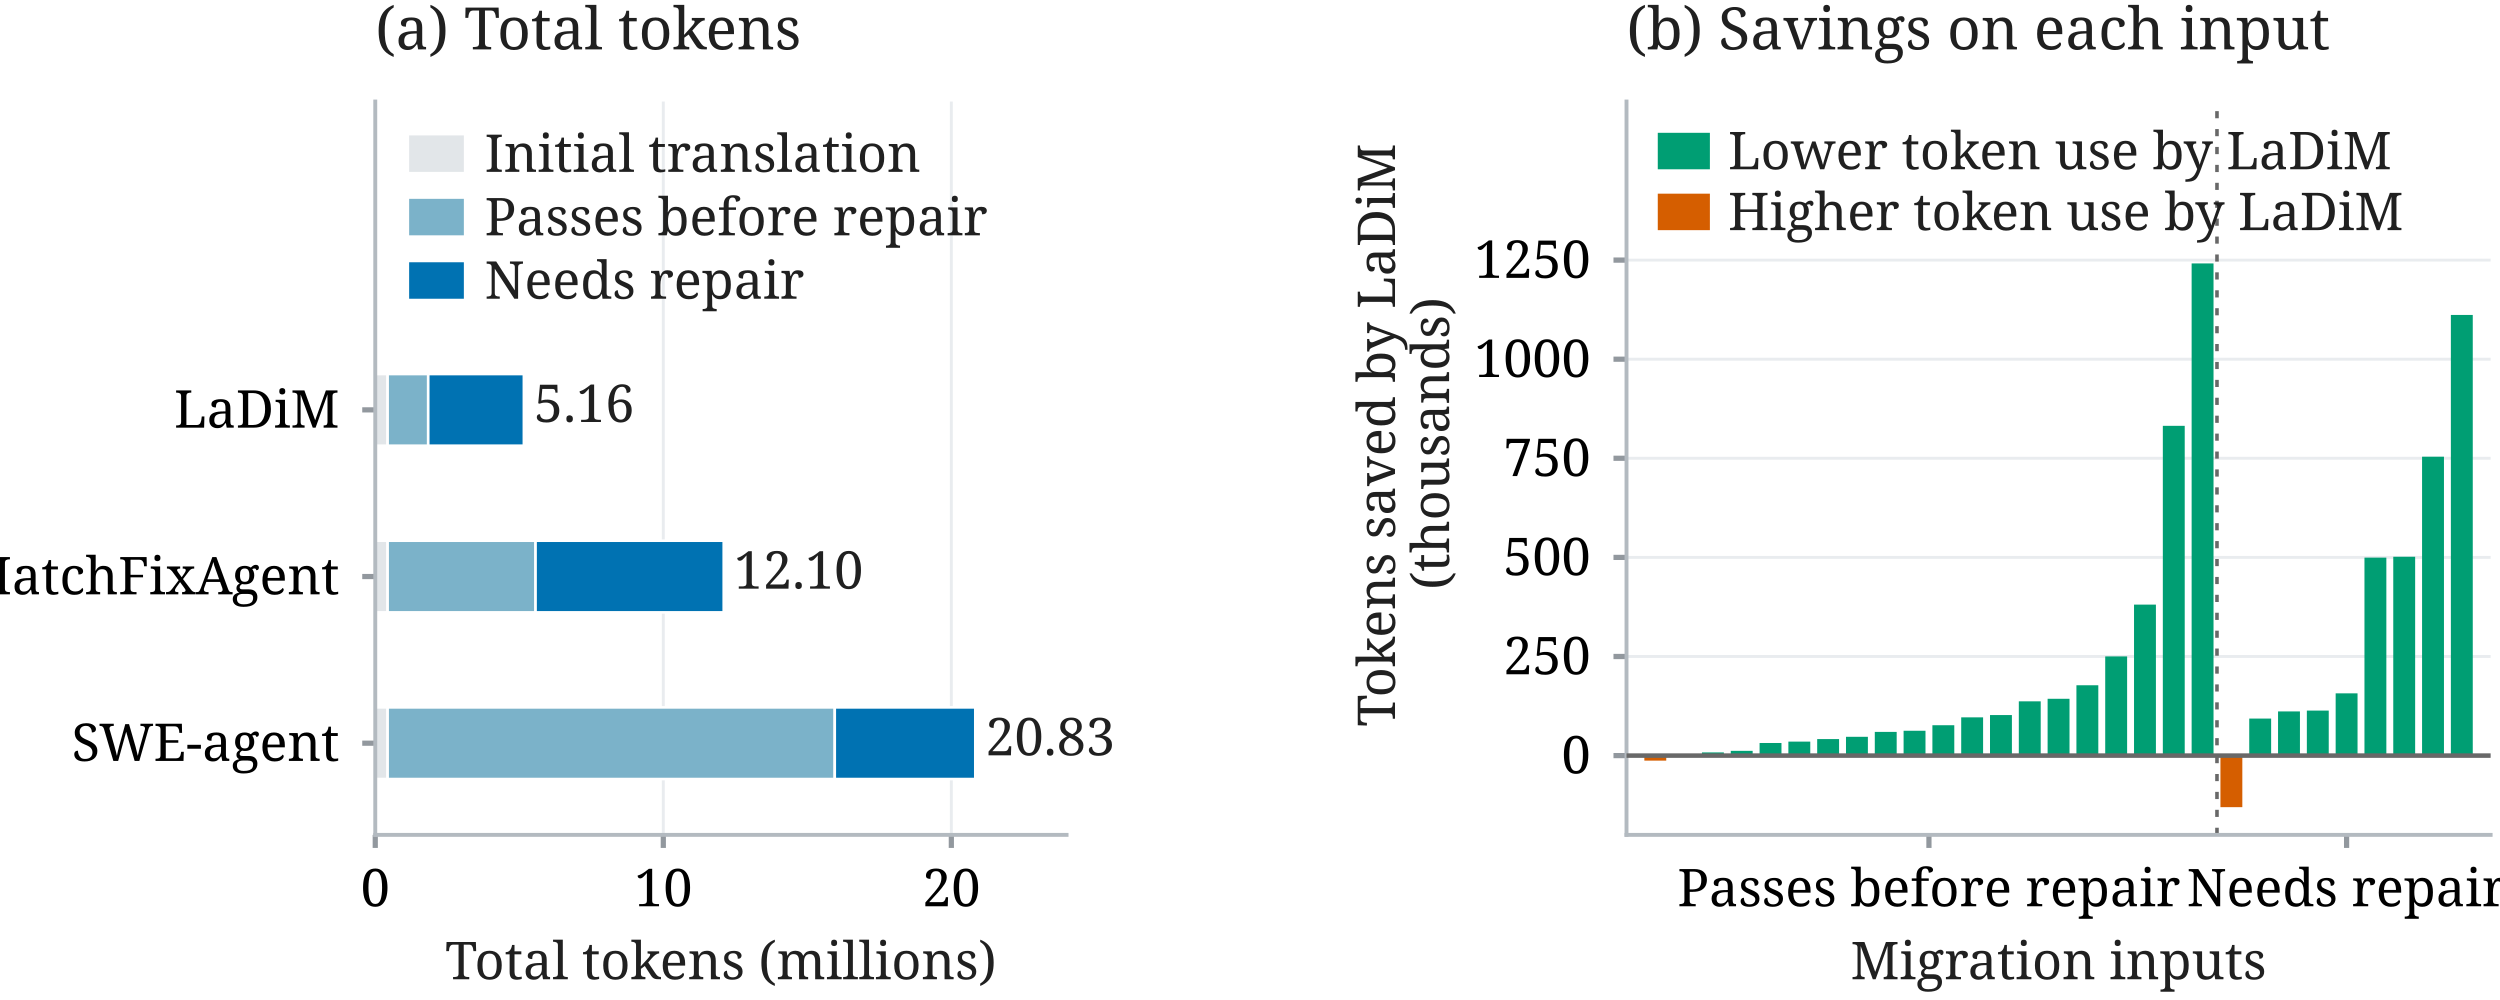
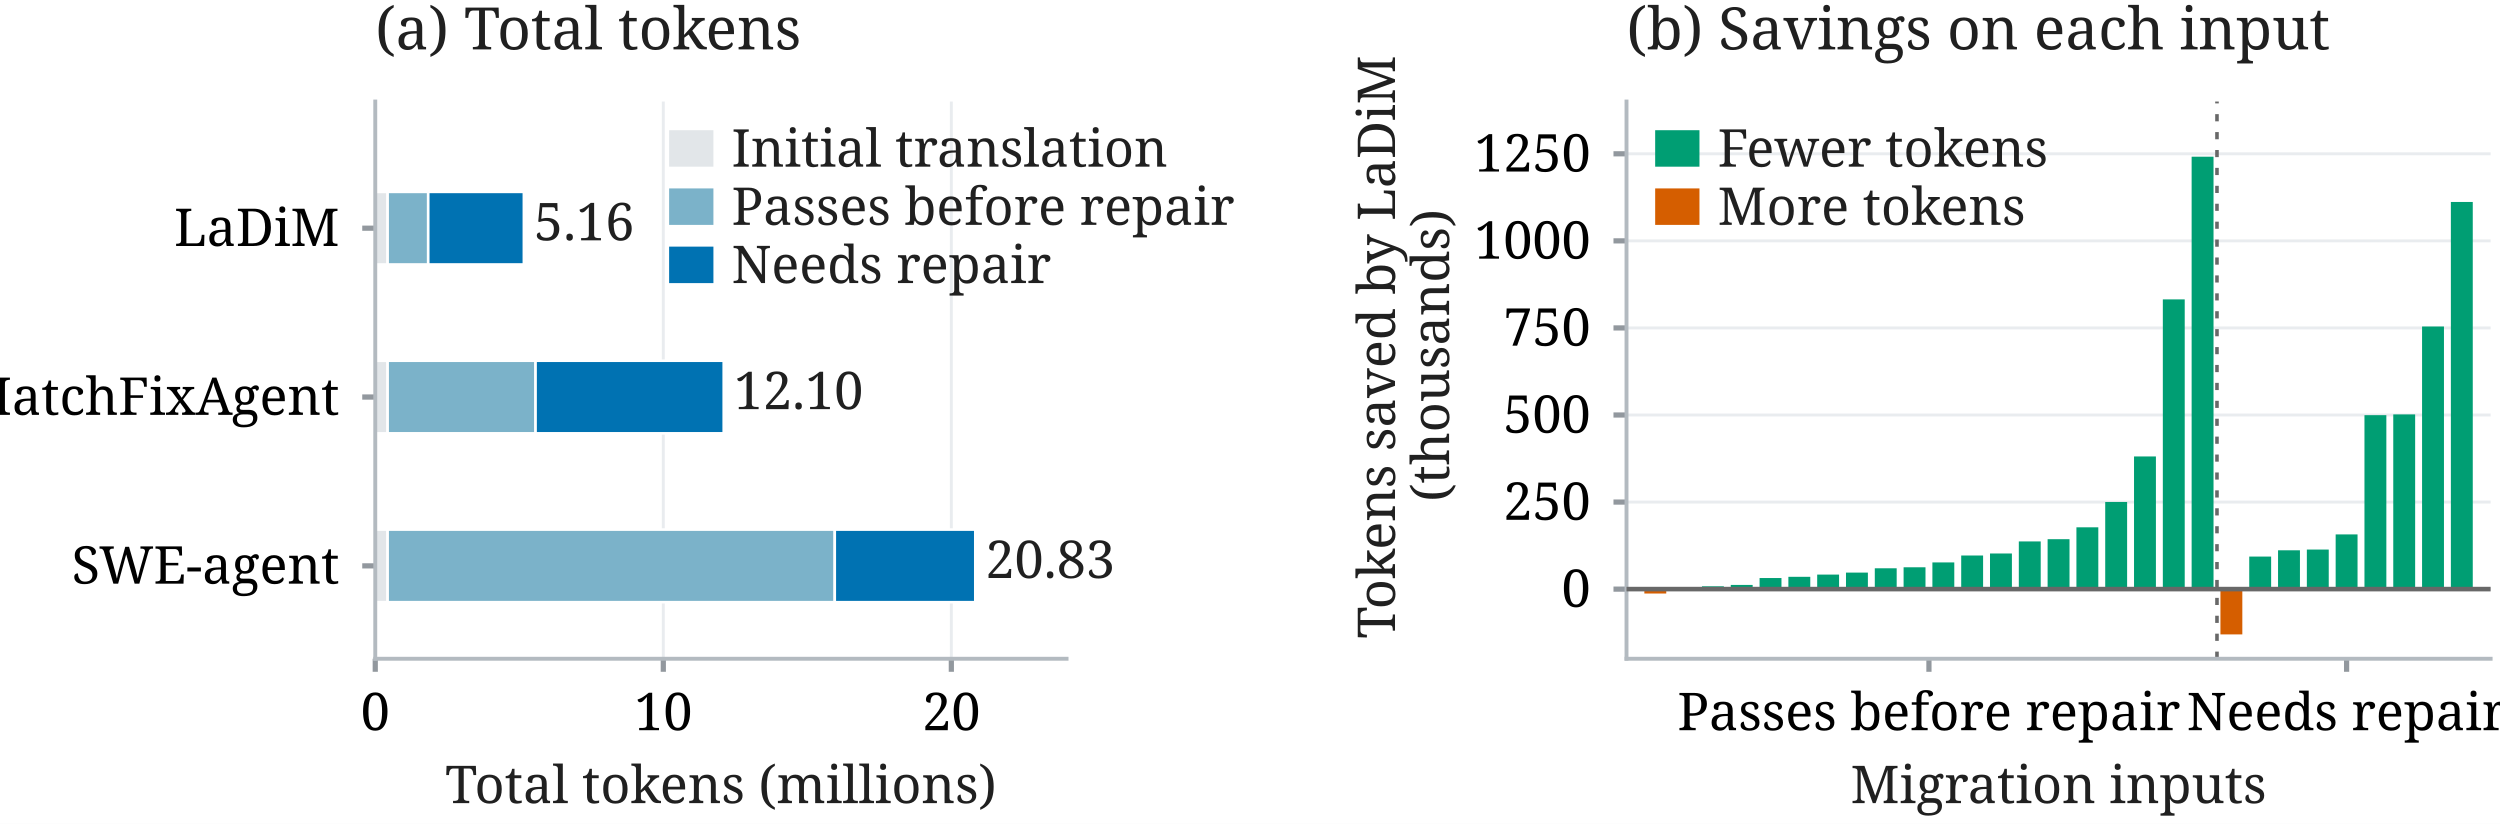
- <svg xmlns="http://www.w3.org/2000/svg" xmlns:xlink="http://www.w3.org/1999/xlink" width="383.765pt" height="153.506pt" viewBox="0 0 383.765 153.506" version="1.1">
+ <svg xmlns="http://www.w3.org/2000/svg" xmlns:xlink="http://www.w3.org/1999/xlink" width="383.765pt" height="126.47pt" viewBox="0 0 383.765 126.47" version="1.1">
  <defs>
    <style type="text/css">*{stroke-linejoin: round; stroke-linecap: butt}</style>
  </defs>
  <g id="figure_1">
    <g id="patch_1">
-       <path d="M 0 153.506 L 383.765 153.506 L 383.765 0 L 0 0 z " style="fill: #ffffff" />
+       <path d="M 0 126.47 L 383.765 126.47 L 383.765 0 L 0 0 z " style="fill: #ffffff" />
    </g>
    <g id="axes_1">
      <g id="patch_2">
-         <path d="M 57.605 128.159 L 163.723 128.159 L 163.723 15.587 L 57.605 15.587 z " style="fill: #ffffff" />
+         <path d="M 57.605 101.123 L 163.723 101.123 L 163.723 15.587 L 57.605 15.587 z " style="fill: #ffffff" />
      </g>
      <g id="matplotlib.axis_1">
        <g id="xtick_1">
          <g id="line2d_1">
-             <path d="M 57.605 128.159 L 57.605 15.587 " clip-path="url(#p20b6c47e13)" style="fill: none; stroke: #e9ecef; stroke-width: 0.45; stroke-linecap: square" />
+             <path d="M 57.605 101.123 L 57.605 15.587 " clip-path="url(#pb576b52b56)" style="fill: none; stroke: #e9ecef; stroke-width: 0.45; stroke-linecap: square" />
          </g>
          <g id="line2d_2">
            <defs>
-               <path id="m9d170db25a" d="M 0 0 L 0 2 " style="stroke: #92989e; stroke-width: 0.8" />
+               <path id="m80dffb8785" d="M 0 0 L 0 2 " style="stroke: #92989e; stroke-width: 0.8" />
            </defs>
            <g>
-               <use xlink:href="#m9d170db25a" x="57.605" y="128.159" style="fill: #92989e; stroke: #92989e; stroke-width: 0.8" />
+               <use xlink:href="#m80dffb8785" x="57.605" y="101.123" style="fill: #92989e; stroke: #92989e; stroke-width: 0.8" />
            </g>
          </g>
          <g id="text_1">
-             <text style="font-size: 8px; font-family: 'STIXGeneral', serif; text-anchor: middle" x="57.605" y="139.122" transform="rotate(-0 57.605 139.1225)">0</text>
+             <text style="font-size: 8px; font-family: 'STIXGeneral', serif; text-anchor: middle" x="57.605" y="112.086" transform="rotate(-0 57.605 112.0865)">0</text>
          </g>
        </g>
        <g id="xtick_2">
          <g id="line2d_3">
-             <path d="M 101.821 128.159 L 101.821 15.587 " clip-path="url(#p20b6c47e13)" style="fill: none; stroke: #e9ecef; stroke-width: 0.45; stroke-linecap: square" />
+             <path d="M 101.821 101.123 L 101.821 15.587 " clip-path="url(#pb576b52b56)" style="fill: none; stroke: #e9ecef; stroke-width: 0.45; stroke-linecap: square" />
          </g>
          <g id="line2d_4">
            <g>
-               <use xlink:href="#m9d170db25a" x="101.821" y="128.159" style="fill: #92989e; stroke: #92989e; stroke-width: 0.8" />
+               <use xlink:href="#m80dffb8785" x="101.821" y="101.123" style="fill: #92989e; stroke: #92989e; stroke-width: 0.8" />
            </g>
          </g>
          <g id="text_2">
-             <text style="font-size: 8px; font-family: 'STIXGeneral', serif; text-anchor: middle" x="101.821" y="139.122" transform="rotate(-0 101.8207 139.1225)">10</text>
+             <text style="font-size: 8px; font-family: 'STIXGeneral', serif; text-anchor: middle" x="101.821" y="112.086" transform="rotate(-0 101.8207 112.0865)">10</text>
          </g>
        </g>
        <g id="xtick_3">
          <g id="line2d_5">
-             <path d="M 146.036 128.159 L 146.036 15.587 " clip-path="url(#p20b6c47e13)" style="fill: none; stroke: #e9ecef; stroke-width: 0.45; stroke-linecap: square" />
+             <path d="M 146.036 101.123 L 146.036 15.587 " clip-path="url(#pb576b52b56)" style="fill: none; stroke: #e9ecef; stroke-width: 0.45; stroke-linecap: square" />
          </g>
          <g id="line2d_6">
            <g>
-               <use xlink:href="#m9d170db25a" x="146.036" y="128.159" style="fill: #92989e; stroke: #92989e; stroke-width: 0.8" />
+               <use xlink:href="#m80dffb8785" x="146.036" y="101.123" style="fill: #92989e; stroke: #92989e; stroke-width: 0.8" />
            </g>
          </g>
          <g id="text_3">
-             <text style="font-size: 8px; font-family: 'STIXGeneral', serif; text-anchor: middle" x="146.036" y="139.122" transform="rotate(-0 146.0364 139.1225)">20</text>
+             <text style="font-size: 8px; font-family: 'STIXGeneral', serif; text-anchor: middle" x="146.036" y="112.086" transform="rotate(-0 146.0364 112.0865)">20</text>
          </g>
        </g>
        <g id="text_4">
-           <text style="font-size: 8px; font-family: 'STIXGeneral', serif; text-anchor: middle; fill: #202020" x="110.664" y="150.322" transform="rotate(-0 110.6638 150.3225)">Total tokens (millions)</text>
+           <text style="font-size: 8px; font-family: 'STIXGeneral', serif; text-anchor: middle; fill: #202020" x="110.664" y="123.286" transform="rotate(-0 110.6638 123.2865)">Total tokens (millions)</text>
        </g>
      </g>
      <g id="matplotlib.axis_2">
        <g id="ytick_1">
          <g id="line2d_7">
            <defs>
-               <path id="ma20caa4d4f" d="M 0 0 L -2 0 " style="stroke: #92989e; stroke-width: 0.8" />
+               <path id="m8901f91a5e" d="M 0 0 L -2 0 " style="stroke: #92989e; stroke-width: 0.8" />
            </defs>
            <g>
-               <use xlink:href="#ma20caa4d4f" x="57.605" y="62.918" style="fill: #92989e; stroke: #92989e; stroke-width: 0.8" />
+               <use xlink:href="#m8901f91a5e" x="57.605" y="35.027" style="fill: #92989e; stroke: #92989e; stroke-width: 0.8" />
            </g>
          </g>
          <g id="text_5">
-             <text style="font-size: 8px; font-family: 'STIXGeneral', serif; text-anchor: end" x="52.105" y="65.65" transform="rotate(-0 52.105 65.65)">LaDiM</text>
+             <text style="font-size: 8px; font-family: 'STIXGeneral', serif; text-anchor: end" x="52.105" y="37.759" transform="rotate(-0 52.105 37.75859)">LaDiM</text>
          </g>
        </g>
        <g id="ytick_2">
          <g id="line2d_8">
            <g>
-               <use xlink:href="#ma20caa4d4f" x="57.605" y="88.503" style="fill: #92989e; stroke: #92989e; stroke-width: 0.8" />
+               <use xlink:href="#m8901f91a5e" x="57.605" y="60.947" style="fill: #92989e; stroke: #92989e; stroke-width: 0.8" />
            </g>
          </g>
          <g id="text_6">
-             <text style="font-size: 8px; font-family: 'STIXGeneral', serif; text-anchor: end" x="52.105" y="91.235" transform="rotate(-0 52.105 91.23455)">MatchFixAgent</text>
+             <text style="font-size: 8px; font-family: 'STIXGeneral', serif; text-anchor: end" x="52.105" y="63.679" transform="rotate(-0 52.105 63.67859)">MatchFixAgent</text>
          </g>
        </g>
        <g id="ytick_3">
          <g id="line2d_9">
            <g>
-               <use xlink:href="#ma20caa4d4f" x="57.605" y="114.087" style="fill: #92989e; stroke: #92989e; stroke-width: 0.8" />
+               <use xlink:href="#m8901f91a5e" x="57.605" y="86.867" style="fill: #92989e; stroke: #92989e; stroke-width: 0.8" />
            </g>
          </g>
          <g id="text_7">
-             <text style="font-size: 8px; font-family: 'STIXGeneral', serif; text-anchor: end" x="52.105" y="116.815" transform="rotate(-0 52.105 116.8153)">SWE-agent</text>
+             <text style="font-size: 8px; font-family: 'STIXGeneral', serif; text-anchor: end" x="52.105" y="89.595" transform="rotate(-0 52.105 89.59484)">SWE-agent</text>
          </g>
        </g>
      </g>
      <g id="patch_3">
-         <path d="M 57.605 57.417 L 59.502 57.417 L 59.502 68.419 L 57.605 68.419 z " clip-path="url(#p20b6c47e13)" style="fill: #e2e6e9; stroke: #ffffff; stroke-width: 0.4; stroke-linejoin: miter" />
+         <path d="M 57.605 29.454 L 59.502 29.454 L 59.502 40.6 L 57.605 40.6 z " clip-path="url(#pb576b52b56)" style="fill: #e2e6e9; stroke: #ffffff; stroke-width: 0.4; stroke-linejoin: miter" />
      </g>
      <g id="patch_4">
-         <path d="M 59.502 57.417 L 65.735 57.417 L 65.735 68.419 L 59.502 68.419 z " clip-path="url(#p20b6c47e13)" style="fill: #7bb2c9; stroke: #ffffff; stroke-width: 0.4; stroke-linejoin: miter" />
+         <path d="M 59.502 29.454 L 65.735 29.454 L 65.735 40.6 L 59.502 40.6 z " clip-path="url(#pb576b52b56)" style="fill: #7bb2c9; stroke: #ffffff; stroke-width: 0.4; stroke-linejoin: miter" />
      </g>
      <g id="patch_5">
-         <path d="M 65.735 57.417 L 80.416 57.417 L 80.416 68.419 L 65.735 68.419 z " clip-path="url(#p20b6c47e13)" style="fill: #0072b2; stroke: #ffffff; stroke-width: 0.4; stroke-linejoin: miter" />
+         <path d="M 65.735 29.454 L 80.416 29.454 L 80.416 40.6 L 65.735 40.6 z " clip-path="url(#pb576b52b56)" style="fill: #0072b2; stroke: #ffffff; stroke-width: 0.4; stroke-linejoin: miter" />
      </g>
      <g id="patch_6">
-         <path d="M 57.605 83.002 L 59.502 83.002 L 59.502 94.003 L 57.605 94.003 z " clip-path="url(#p20b6c47e13)" style="fill: #e2e6e9; stroke: #ffffff; stroke-width: 0.4; stroke-linejoin: miter" />
+         <path d="M 57.605 55.374 L 59.502 55.374 L 59.502 66.52 L 57.605 66.52 z " clip-path="url(#pb576b52b56)" style="fill: #e2e6e9; stroke: #ffffff; stroke-width: 0.4; stroke-linejoin: miter" />
      </g>
      <g id="patch_7">
-         <path d="M 59.502 83.002 L 82.211 83.002 L 82.211 94.003 L 59.502 94.003 z " clip-path="url(#p20b6c47e13)" style="fill: #7bb2c9; stroke: #ffffff; stroke-width: 0.4; stroke-linejoin: miter" />
+         <path d="M 59.502 55.374 L 82.211 55.374 L 82.211 66.52 L 59.502 66.52 z " clip-path="url(#pb576b52b56)" style="fill: #7bb2c9; stroke: #ffffff; stroke-width: 0.4; stroke-linejoin: miter" />
      </g>
      <g id="patch_8">
-         <path d="M 82.211 83.002 L 111.095 83.002 L 111.095 94.003 L 82.211 94.003 z " clip-path="url(#p20b6c47e13)" style="fill: #0072b2; stroke: #ffffff; stroke-width: 0.4; stroke-linejoin: miter" />
+         <path d="M 82.211 55.374 L 111.095 55.374 L 111.095 66.52 L 82.211 66.52 z " clip-path="url(#pb576b52b56)" style="fill: #0072b2; stroke: #ffffff; stroke-width: 0.4; stroke-linejoin: miter" />
      </g>
      <g id="patch_9">
-         <path d="M 57.605 108.587 L 59.502 108.587 L 59.502 119.588 L 57.605 119.588 z " clip-path="url(#p20b6c47e13)" style="fill: #e2e6e9; stroke: #ffffff; stroke-width: 0.4; stroke-linejoin: miter" />
+         <path d="M 57.605 81.294 L 59.502 81.294 L 59.502 92.44 L 57.605 92.44 z " clip-path="url(#pb576b52b56)" style="fill: #e2e6e9; stroke: #ffffff; stroke-width: 0.4; stroke-linejoin: miter" />
      </g>
      <g id="patch_10">
-         <path d="M 59.502 108.587 L 128.143 108.587 L 128.143 119.588 L 59.502 119.588 z " clip-path="url(#p20b6c47e13)" style="fill: #7bb2c9; stroke: #ffffff; stroke-width: 0.4; stroke-linejoin: miter" />
+         <path d="M 59.502 81.294 L 128.143 81.294 L 128.143 92.44 L 59.502 92.44 z " clip-path="url(#pb576b52b56)" style="fill: #7bb2c9; stroke: #ffffff; stroke-width: 0.4; stroke-linejoin: miter" />
      </g>
      <g id="patch_11">
-         <path d="M 128.143 108.587 L 149.713 108.587 L 149.713 119.588 L 128.143 119.588 z " clip-path="url(#p20b6c47e13)" style="fill: #0072b2; stroke: #ffffff; stroke-width: 0.4; stroke-linejoin: miter" />
+         <path d="M 128.143 81.294 L 149.713 81.294 L 149.713 92.44 L 128.143 92.44 z " clip-path="url(#pb576b52b56)" style="fill: #0072b2; stroke: #ffffff; stroke-width: 0.4; stroke-linejoin: miter" />
      </g>
      <g id="patch_12">
-         <path d="M 57.605 128.159 L 57.605 15.587 " style="fill: none; stroke: #b3bac0; stroke-width: 0.6; stroke-linejoin: miter; stroke-linecap: square" />
+         <path d="M 57.605 101.123 L 57.605 15.587 " style="fill: none; stroke: #b3bac0; stroke-width: 0.6; stroke-linejoin: miter; stroke-linecap: square" />
      </g>
      <g id="patch_13">
-         <path d="M 57.605 128.159 L 163.723 128.159 " style="fill: none; stroke: #b3bac0; stroke-width: 0.6; stroke-linejoin: miter; stroke-linecap: square" />
+         <path d="M 57.605 101.123 L 163.723 101.123 " style="fill: none; stroke: #b3bac0; stroke-width: 0.6; stroke-linejoin: miter; stroke-linecap: square" />
      </g>
      <g id="text_8">
-         <text style="font-size: 8px; font-family: 'STIXGeneral', serif; text-anchor: start; fill: #202020" x="81.964" y="64.782" transform="rotate(-0 81.96401 64.78188)">5.16</text>
+         <text style="font-size: 8px; font-family: 'STIXGeneral', serif; text-anchor: start; fill: #202020" x="81.964" y="36.89" transform="rotate(-0 81.96401 36.89047)">5.16</text>
      </g>
      <g id="text_9">
-         <text style="font-size: 8px; font-family: 'STIXGeneral', serif; text-anchor: start; fill: #202020" x="112.642" y="90.366" transform="rotate(-0 112.6421 90.36642)">12.10</text>
+         <text style="font-size: 8px; font-family: 'STIXGeneral', serif; text-anchor: start; fill: #202020" x="112.642" y="62.81" transform="rotate(-0 112.6421 62.81047)">12.10</text>
      </g>
      <g id="text_10">
-         <text style="font-size: 8px; font-family: 'STIXGeneral', serif; text-anchor: start; fill: #202020" x="151.26" y="115.951" transform="rotate(-0 151.2604 115.951)">20.83</text>
+         <text style="font-size: 8px; font-family: 'STIXGeneral', serif; text-anchor: start; fill: #202020" x="151.26" y="88.73" transform="rotate(-0 151.2604 88.73047)">20.83</text>
      </g>
      <g id="text_11">
        <text style="font-size: 9px; font-family: 'STIXGeneral', serif; text-anchor: start; fill: #202020" x="57.605" y="7.587" transform="rotate(-0 57.605 7.586719)">(a) Total tokens</text>
      </g>
      <g id="legend_1">
        <g id="patch_14">
-           <path d="M 62.805 26.387 L 71.205 26.387 L 71.205 20.787 L 62.805 20.787 z " style="fill: #e2e6e9" />
+           <path d="M 102.714 25.587 L 109.514 25.587 L 109.514 19.987 L 102.714 19.987 z " style="fill: #e2e6e9" />
        </g>
        <g id="text_12">
-           <text style="font-size: 8px; font-family: 'STIXGeneral', serif; text-anchor: start; fill: #202020" x="74.405" y="26.387" transform="rotate(-0 74.405 26.38672)">Initial translation</text>
+           <text style="font-size: 8px; font-family: 'STIXGeneral', serif; text-anchor: start; fill: #202020" x="112.314" y="25.587" transform="rotate(-0 112.314 25.58672)">Initial translation</text>
        </g>
        <g id="patch_15">
-           <path d="M 62.805 36.123 L 71.205 36.123 L 71.205 30.523 L 62.805 30.523 z " style="fill: #7bb2c9" />
+           <path d="M 102.714 34.523 L 109.514 34.523 L 109.514 28.923 L 102.714 28.923 z " style="fill: #7bb2c9" />
        </g>
        <g id="text_13">
-           <text style="font-size: 8px; font-family: 'STIXGeneral', serif; text-anchor: start; fill: #202020" x="74.405" y="36.123" transform="rotate(-0 74.405 36.12297)">Passes before repair</text>
+           <text style="font-size: 8px; font-family: 'STIXGeneral', serif; text-anchor: start; fill: #202020" x="112.314" y="34.523" transform="rotate(-0 112.314 34.52297)">Passes before repair</text>
        </g>
        <g id="patch_16">
-           <path d="M 62.805 45.859 L 71.205 45.859 L 71.205 40.259 L 62.805 40.259 z " style="fill: #0072b2" />
+           <path d="M 102.714 43.459 L 109.514 43.459 L 109.514 37.859 L 102.714 37.859 z " style="fill: #0072b2" />
        </g>
        <g id="text_14">
-           <text style="font-size: 8px; font-family: 'STIXGeneral', serif; text-anchor: start; fill: #202020" x="74.405" y="45.859" transform="rotate(-0 74.405 45.85922)">Needs repair</text>
+           <text style="font-size: 8px; font-family: 'STIXGeneral', serif; text-anchor: start; fill: #202020" x="112.314" y="43.459" transform="rotate(-0 112.314 43.45922)">Needs repair</text>
        </g>
      </g>
    </g>
    <g id="axes_2">
      <g id="patch_17">
-         <path d="M 249.678 128.159 L 382.325 128.159 L 382.325 15.587 L 249.678 15.587 z " style="fill: #ffffff" />
+         <path d="M 249.678 101.123 L 382.325 101.123 L 382.325 15.587 L 249.678 15.587 z " style="fill: #ffffff" />
      </g>
      <g id="matplotlib.axis_3">
        <g id="xtick_4">
          <g id="line2d_10">
            <g>
-               <use xlink:href="#m9d170db25a" x="296.104" y="128.159" style="fill: #92989e; stroke: #92989e; stroke-width: 0.8" />
+               <use xlink:href="#m80dffb8785" x="296.104" y="101.123" style="fill: #92989e; stroke: #92989e; stroke-width: 0.8" />
            </g>
          </g>
          <g id="text_15">
-             <text style="font-size: 8px; font-family: 'STIXGeneral', serif; text-anchor: middle" x="296.104" y="139.122" transform="rotate(-0 296.1044 139.1225)">Passes before repair</text>
+             <text style="font-size: 8px; font-family: 'STIXGeneral', serif; text-anchor: middle" x="296.104" y="112.086" transform="rotate(-0 296.1044 112.0865)">Passes before repair</text>
          </g>
        </g>
        <g id="xtick_5">
          <g id="line2d_11">
            <g>
-               <use xlink:href="#m9d170db25a" x="360.217" y="128.159" style="fill: #92989e; stroke: #92989e; stroke-width: 0.8" />
+               <use xlink:href="#m80dffb8785" x="360.217" y="101.123" style="fill: #92989e; stroke: #92989e; stroke-width: 0.8" />
            </g>
          </g>
          <g id="text_16">
-             <text style="font-size: 8px; font-family: 'STIXGeneral', serif; text-anchor: middle" x="360.217" y="139.122" transform="rotate(-0 360.2172 139.1225)">Needs repair</text>
+             <text style="font-size: 8px; font-family: 'STIXGeneral', serif; text-anchor: middle" x="360.217" y="112.086" transform="rotate(-0 360.2172 112.0865)">Needs repair</text>
          </g>
        </g>
        <g id="text_17">
-           <text style="font-size: 8px; font-family: 'STIXGeneral', serif; text-anchor: middle; fill: #202020" x="316.001" y="150.322" transform="rotate(-0 316.0015 150.3225)">Migration inputs</text>
+           <text style="font-size: 8px; font-family: 'STIXGeneral', serif; text-anchor: middle; fill: #202020" x="316.001" y="123.286" transform="rotate(-0 316.0015 123.2865)">Migration inputs</text>
        </g>
      </g>
      <g id="matplotlib.axis_4">
        <g id="ytick_4">
          <g id="line2d_12">
-             <path d="M 249.678 115.989 L 382.325 115.989 " clip-path="url(#pec2edcad7e)" style="fill: none; stroke: #e9ecef; stroke-width: 0.45; stroke-linecap: square" />
+             <path d="M 249.678 90.431 L 382.325 90.431 " clip-path="url(#p91fea2fd4f)" style="fill: none; stroke: #e9ecef; stroke-width: 0.45; stroke-linecap: square" />
          </g>
          <g id="line2d_13">
            <g>
-               <use xlink:href="#ma20caa4d4f" x="249.678" y="115.989" style="fill: #92989e; stroke: #92989e; stroke-width: 0.8" />
+               <use xlink:href="#m8901f91a5e" x="249.678" y="90.431" style="fill: #92989e; stroke: #92989e; stroke-width: 0.8" />
            </g>
          </g>
          <g id="text_18">
-             <text style="font-size: 8px; font-family: 'STIXGeneral', serif; text-anchor: end" x="244.178" y="118.721" transform="rotate(-0 244.1779 118.7206)">0</text>
+             <text style="font-size: 8px; font-family: 'STIXGeneral', serif; text-anchor: end" x="244.178" y="93.163" transform="rotate(-0 244.1779 93.16259)">0</text>
          </g>
        </g>
        <g id="ytick_5">
          <g id="line2d_14">
-             <path d="M 249.678 100.776 L 382.325 100.776 " clip-path="url(#pec2edcad7e)" style="fill: none; stroke: #e9ecef; stroke-width: 0.45; stroke-linecap: square" />
+             <path d="M 249.678 77.066 L 382.325 77.066 " clip-path="url(#p91fea2fd4f)" style="fill: none; stroke: #e9ecef; stroke-width: 0.45; stroke-linecap: square" />
          </g>
          <g id="line2d_15">
            <g>
-               <use xlink:href="#ma20caa4d4f" x="249.678" y="100.776" style="fill: #92989e; stroke: #92989e; stroke-width: 0.8" />
+               <use xlink:href="#m8901f91a5e" x="249.678" y="77.066" style="fill: #92989e; stroke: #92989e; stroke-width: 0.8" />
            </g>
          </g>
          <g id="text_19">
-             <text style="font-size: 8px; font-family: 'STIXGeneral', serif; text-anchor: end" x="244.178" y="103.508" transform="rotate(-0 244.1779 103.5082)">250</text>
+             <text style="font-size: 8px; font-family: 'STIXGeneral', serif; text-anchor: end" x="244.178" y="79.798" transform="rotate(-0 244.1779 79.79759)">250</text>
          </g>
        </g>
        <g id="ytick_6">
          <g id="line2d_16">
-             <path d="M 249.678 85.564 L 382.325 85.564 " clip-path="url(#pec2edcad7e)" style="fill: none; stroke: #e9ecef; stroke-width: 0.45; stroke-linecap: square" />
+             <path d="M 249.678 63.701 L 382.325 63.701 " clip-path="url(#p91fea2fd4f)" style="fill: none; stroke: #e9ecef; stroke-width: 0.45; stroke-linecap: square" />
          </g>
          <g id="line2d_17">
            <g>
-               <use xlink:href="#ma20caa4d4f" x="249.678" y="85.564" style="fill: #92989e; stroke: #92989e; stroke-width: 0.8" />
+               <use xlink:href="#m8901f91a5e" x="249.678" y="63.701" style="fill: #92989e; stroke: #92989e; stroke-width: 0.8" />
            </g>
          </g>
          <g id="text_20">
-             <text style="font-size: 8px; font-family: 'STIXGeneral', serif; text-anchor: end" x="244.178" y="88.296" transform="rotate(-0 244.1779 88.29578)">500</text>
+             <text style="font-size: 8px; font-family: 'STIXGeneral', serif; text-anchor: end" x="244.178" y="66.433" transform="rotate(-0 244.1779 66.43259)">500</text>
          </g>
        </g>
        <g id="ytick_7">
          <g id="line2d_18">
-             <path d="M 249.678 70.351 L 382.325 70.351 " clip-path="url(#pec2edcad7e)" style="fill: none; stroke: #e9ecef; stroke-width: 0.45; stroke-linecap: square" />
+             <path d="M 249.678 50.336 L 382.325 50.336 " clip-path="url(#p91fea2fd4f)" style="fill: none; stroke: #e9ecef; stroke-width: 0.45; stroke-linecap: square" />
          </g>
          <g id="line2d_19">
            <g>
-               <use xlink:href="#ma20caa4d4f" x="249.678" y="70.351" style="fill: #92989e; stroke: #92989e; stroke-width: 0.8" />
+               <use xlink:href="#m8901f91a5e" x="249.678" y="50.336" style="fill: #92989e; stroke: #92989e; stroke-width: 0.8" />
            </g>
          </g>
          <g id="text_21">
-             <text style="font-size: 8px; font-family: 'STIXGeneral', serif; text-anchor: end" x="244.178" y="73.083" transform="rotate(-0 244.1779 73.08335)">750</text>
+             <text style="font-size: 8px; font-family: 'STIXGeneral', serif; text-anchor: end" x="244.178" y="53.068" transform="rotate(-0 244.1779 53.06759)">750</text>
          </g>
        </g>
        <g id="ytick_8">
          <g id="line2d_20">
-             <path d="M 249.678 55.139 L 382.325 55.139 " clip-path="url(#pec2edcad7e)" style="fill: none; stroke: #e9ecef; stroke-width: 0.45; stroke-linecap: square" />
+             <path d="M 249.678 36.971 L 382.325 36.971 " clip-path="url(#p91fea2fd4f)" style="fill: none; stroke: #e9ecef; stroke-width: 0.45; stroke-linecap: square" />
          </g>
          <g id="line2d_21">
            <g>
-               <use xlink:href="#ma20caa4d4f" x="249.678" y="55.139" style="fill: #92989e; stroke: #92989e; stroke-width: 0.8" />
+               <use xlink:href="#m8901f91a5e" x="249.678" y="36.971" style="fill: #92989e; stroke: #92989e; stroke-width: 0.8" />
            </g>
          </g>
          <g id="text_22">
-             <text style="font-size: 8px; font-family: 'STIXGeneral', serif; text-anchor: end" x="244.178" y="57.871" transform="rotate(-0 244.1779 57.87092)">1000</text>
+             <text style="font-size: 8px; font-family: 'STIXGeneral', serif; text-anchor: end" x="244.178" y="39.703" transform="rotate(-0 244.1779 39.70259)">1000</text>
          </g>
        </g>
        <g id="ytick_9">
          <g id="line2d_22">
-             <path d="M 249.678 39.927 L 382.325 39.927 " clip-path="url(#pec2edcad7e)" style="fill: none; stroke: #e9ecef; stroke-width: 0.45; stroke-linecap: square" />
+             <path d="M 249.678 23.606 L 382.325 23.606 " clip-path="url(#p91fea2fd4f)" style="fill: none; stroke: #e9ecef; stroke-width: 0.45; stroke-linecap: square" />
          </g>
          <g id="line2d_23">
            <g>
-               <use xlink:href="#ma20caa4d4f" x="249.678" y="39.927" style="fill: #92989e; stroke: #92989e; stroke-width: 0.8" />
+               <use xlink:href="#m8901f91a5e" x="249.678" y="23.606" style="fill: #92989e; stroke: #92989e; stroke-width: 0.8" />
            </g>
          </g>
          <g id="text_23">
-             <text style="font-size: 8px; font-family: 'STIXGeneral', serif; text-anchor: end" x="244.178" y="42.658" transform="rotate(-0 244.1779 42.65849)">1250</text>
+             <text style="font-size: 8px; font-family: 'STIXGeneral', serif; text-anchor: end" x="244.178" y="26.338" transform="rotate(-0 244.1779 26.33759)">1250</text>
          </g>
        </g>
        <g id="text_24">
-           <text style="font-size: 8px; font-family: 'STIXGeneral', serif; fill: #202020" transform="translate(214.1414 111.534) rotate(-90)">Tokens saved by LaDiM</text>
-           <text style="font-size: 8px; font-family: 'STIXGeneral', serif; fill: #202020" transform="translate(222.4417 90.53709) rotate(-90)">(thousands)</text>
+           <text style="font-size: 8px; font-family: 'STIXGeneral', serif; fill: #202020" transform="translate(214.1414 98.01597) rotate(-90)">Tokens saved by LaDiM</text>
+           <text style="font-size: 8px; font-family: 'STIXGeneral', serif; fill: #202020" transform="translate(222.4417 77.01909) rotate(-90)">(thousands)</text>
        </g>
      </g>
      <g id="line2d_24">
-         <path d="M 340.32 128.159 L 340.32 15.587 " clip-path="url(#pec2edcad7e)" style="fill: none; stroke-dasharray: 1.1,1.65; stroke-dashoffset: 0; stroke: #686868; stroke-width: 0.55" />
+         <path d="M 340.32 101.123 L 340.32 15.587 " clip-path="url(#p91fea2fd4f)" style="fill: none; stroke-dasharray: 1.1,1.65; stroke-dashoffset: 0; stroke: #686868; stroke-width: 0.55" />
      </g>
      <g id="patch_18">
-         <path d="M 249.678 128.159 L 249.678 15.587 " style="fill: none; stroke: #b3bac0; stroke-width: 0.6; stroke-linejoin: miter; stroke-linecap: square" />
+         <path d="M 249.678 101.123 L 249.678 15.587 " style="fill: none; stroke: #b3bac0; stroke-width: 0.6; stroke-linejoin: miter; stroke-linecap: square" />
      </g>
      <g id="patch_19">
-         <path d="M 249.678 128.159 L 382.325 128.159 " style="fill: none; stroke: #b3bac0; stroke-width: 0.6; stroke-linejoin: miter; stroke-linecap: square" />
+         <path d="M 249.678 101.123 L 382.325 101.123 " style="fill: none; stroke: #b3bac0; stroke-width: 0.6; stroke-linejoin: miter; stroke-linecap: square" />
      </g>
      <g id="patch_20">
-         <path d="M 252.419 115.989 L 255.78 115.989 L 255.78 116.761 L 252.419 116.761 z " clip-path="url(#pec2edcad7e)" style="fill: #d55e00" />
+         <path d="M 252.419 90.431 L 255.78 90.431 L 255.78 91.109 L 252.419 91.109 z " clip-path="url(#p91fea2fd4f)" style="fill: #d55e00" />
      </g>
      <g id="patch_21">
-         <path d="M 256.841 115.989 L 260.201 115.989 L 260.201 115.826 L 256.841 115.826 z " clip-path="url(#pec2edcad7e)" style="fill: #009e73" />
+         <path d="M 256.841 90.431 L 260.201 90.431 L 260.201 90.288 L 256.841 90.288 z " clip-path="url(#p91fea2fd4f)" style="fill: #009e73" />
      </g>
      <g id="patch_22">
-         <path d="M 261.262 115.989 L 264.623 115.989 L 264.623 115.5 L 261.262 115.5 z " clip-path="url(#pec2edcad7e)" style="fill: #009e73" />
+         <path d="M 261.262 90.431 L 264.623 90.431 L 264.623 90.001 L 261.262 90.001 z " clip-path="url(#p91fea2fd4f)" style="fill: #009e73" />
      </g>
      <g id="patch_23">
-         <path d="M 265.684 115.989 L 269.044 115.989 L 269.044 115.259 L 265.684 115.259 z " clip-path="url(#pec2edcad7e)" style="fill: #009e73" />
+         <path d="M 265.684 90.431 L 269.044 90.431 L 269.044 89.79 L 265.684 89.79 z " clip-path="url(#p91fea2fd4f)" style="fill: #009e73" />
      </g>
      <g id="patch_24">
-         <path d="M 270.106 115.989 L 273.466 115.989 L 273.466 114.054 L 270.106 114.054 z " clip-path="url(#pec2edcad7e)" style="fill: #009e73" />
+         <path d="M 270.106 90.431 L 273.466 90.431 L 273.466 88.731 L 270.106 88.731 z " clip-path="url(#p91fea2fd4f)" style="fill: #009e73" />
      </g>
      <g id="patch_25">
-         <path d="M 274.527 115.989 L 277.888 115.989 L 277.888 113.842 L 274.527 113.842 z " clip-path="url(#pec2edcad7e)" style="fill: #009e73" />
+         <path d="M 274.527 90.431 L 277.888 90.431 L 277.888 88.544 L 274.527 88.544 z " clip-path="url(#p91fea2fd4f)" style="fill: #009e73" />
      </g>
      <g id="patch_26">
-         <path d="M 278.949 115.989 L 282.309 115.989 L 282.309 113.453 L 278.949 113.453 z " clip-path="url(#pec2edcad7e)" style="fill: #009e73" />
+         <path d="M 278.949 90.431 L 282.309 90.431 L 282.309 88.203 L 278.949 88.203 z " clip-path="url(#p91fea2fd4f)" style="fill: #009e73" />
      </g>
      <g id="patch_27">
-         <path d="M 283.37 115.989 L 286.731 115.989 L 286.731 113.104 L 283.37 113.104 z " clip-path="url(#pec2edcad7e)" style="fill: #009e73" />
+         <path d="M 283.37 90.431 L 286.731 90.431 L 286.731 87.897 L 283.37 87.897 z " clip-path="url(#p91fea2fd4f)" style="fill: #009e73" />
      </g>
      <g id="patch_28">
-         <path d="M 287.792 115.989 L 291.152 115.989 L 291.152 112.351 L 287.792 112.351 z " clip-path="url(#pec2edcad7e)" style="fill: #009e73" />
+         <path d="M 287.792 90.431 L 291.152 90.431 L 291.152 87.235 L 287.792 87.235 z " clip-path="url(#p91fea2fd4f)" style="fill: #009e73" />
      </g>
      <g id="patch_29">
-         <path d="M 292.213 115.989 L 295.574 115.989 L 295.574 112.176 L 292.213 112.176 z " clip-path="url(#pec2edcad7e)" style="fill: #009e73" />
+         <path d="M 292.213 90.431 L 295.574 90.431 L 295.574 87.081 L 292.213 87.081 z " clip-path="url(#p91fea2fd4f)" style="fill: #009e73" />
      </g>
      <g id="patch_30">
-         <path d="M 296.635 115.989 L 299.995 115.989 L 299.995 111.327 L 296.635 111.327 z " clip-path="url(#pec2edcad7e)" style="fill: #009e73" />
+         <path d="M 296.635 90.431 L 299.995 90.431 L 299.995 86.335 L 296.635 86.335 z " clip-path="url(#p91fea2fd4f)" style="fill: #009e73" />
      </g>
      <g id="patch_31">
-         <path d="M 301.057 115.989 L 304.417 115.989 L 304.417 110.118 L 301.057 110.118 z " clip-path="url(#pec2edcad7e)" style="fill: #009e73" />
+         <path d="M 301.057 90.431 L 304.417 90.431 L 304.417 85.273 L 301.057 85.273 z " clip-path="url(#p91fea2fd4f)" style="fill: #009e73" />
      </g>
      <g id="patch_32">
-         <path d="M 305.478 115.989 L 308.839 115.989 L 308.839 109.766 L 305.478 109.766 z " clip-path="url(#pec2edcad7e)" style="fill: #009e73" />
+         <path d="M 305.478 90.431 L 308.839 90.431 L 308.839 84.964 L 305.478 84.964 z " clip-path="url(#p91fea2fd4f)" style="fill: #009e73" />
      </g>
      <g id="patch_33">
-         <path d="M 309.9 115.989 L 313.26 115.989 L 313.26 107.659 L 309.9 107.659 z " clip-path="url(#pec2edcad7e)" style="fill: #009e73" />
+         <path d="M 309.9 90.431 L 313.26 90.431 L 313.26 83.113 L 309.9 83.113 z " clip-path="url(#p91fea2fd4f)" style="fill: #009e73" />
      </g>
      <g id="patch_34">
-         <path d="M 314.321 115.989 L 317.682 115.989 L 317.682 107.268 L 314.321 107.268 z " clip-path="url(#pec2edcad7e)" style="fill: #009e73" />
+         <path d="M 314.321 90.431 L 317.682 90.431 L 317.682 82.769 L 314.321 82.769 z " clip-path="url(#p91fea2fd4f)" style="fill: #009e73" />
      </g>
      <g id="patch_35">
-         <path d="M 318.743 115.989 L 322.103 115.989 L 322.103 105.192 L 318.743 105.192 z " clip-path="url(#pec2edcad7e)" style="fill: #009e73" />
+         <path d="M 318.743 90.431 L 322.103 90.431 L 322.103 80.945 L 318.743 80.945 z " clip-path="url(#p91fea2fd4f)" style="fill: #009e73" />
      </g>
      <g id="patch_36">
-         <path d="M 323.164 115.989 L 326.525 115.989 L 326.525 100.765 L 323.164 100.765 z " clip-path="url(#pec2edcad7e)" style="fill: #009e73" />
+         <path d="M 323.164 90.431 L 326.525 90.431 L 326.525 77.056 L 323.164 77.056 z " clip-path="url(#p91fea2fd4f)" style="fill: #009e73" />
      </g>
      <g id="patch_37">
-         <path d="M 327.586 115.989 L 330.946 115.989 L 330.946 92.811 L 327.586 92.811 z " clip-path="url(#pec2edcad7e)" style="fill: #009e73" />
+         <path d="M 327.586 90.431 L 330.946 90.431 L 330.946 70.068 L 327.586 70.068 z " clip-path="url(#p91fea2fd4f)" style="fill: #009e73" />
      </g>
      <g id="patch_38">
-         <path d="M 332.008 115.989 L 335.368 115.989 L 335.368 65.368 L 332.008 65.368 z " clip-path="url(#pec2edcad7e)" style="fill: #009e73" />
+         <path d="M 332.008 90.431 L 335.368 90.431 L 335.368 45.958 L 332.008 45.958 z " clip-path="url(#p91fea2fd4f)" style="fill: #009e73" />
      </g>
      <g id="patch_39">
-         <path d="M 336.429 115.989 L 339.79 115.989 L 339.79 40.438 L 336.429 40.438 z " clip-path="url(#pec2edcad7e)" style="fill: #009e73" />
+         <path d="M 336.429 90.431 L 339.79 90.431 L 339.79 24.055 L 336.429 24.055 z " clip-path="url(#p91fea2fd4f)" style="fill: #009e73" />
      </g>
      <g id="patch_40">
-         <path d="M 340.851 115.989 L 344.211 115.989 L 344.211 123.904 L 340.851 123.904 z " clip-path="url(#pec2edcad7e)" style="fill: #d55e00" />
+         <path d="M 340.851 90.431 L 344.211 90.431 L 344.211 97.385 L 340.851 97.385 z " clip-path="url(#p91fea2fd4f)" style="fill: #d55e00" />
      </g>
      <g id="patch_41">
-         <path d="M 345.272 115.989 L 348.633 115.989 L 348.633 110.305 L 345.272 110.305 z " clip-path="url(#pec2edcad7e)" style="fill: #009e73" />
+         <path d="M 345.272 90.431 L 348.633 90.431 L 348.633 85.437 L 345.272 85.437 z " clip-path="url(#p91fea2fd4f)" style="fill: #009e73" />
      </g>
      <g id="patch_42">
-         <path d="M 349.694 115.989 L 353.054 115.989 L 353.054 109.208 L 349.694 109.208 z " clip-path="url(#pec2edcad7e)" style="fill: #009e73" />
+         <path d="M 349.694 90.431 L 353.054 90.431 L 353.054 84.473 L 349.694 84.473 z " clip-path="url(#p91fea2fd4f)" style="fill: #009e73" />
      </g>
      <g id="patch_43">
-         <path d="M 354.115 115.989 L 357.476 115.989 L 357.476 109.079 L 354.115 109.079 z " clip-path="url(#pec2edcad7e)" style="fill: #009e73" />
+         <path d="M 354.115 90.431 L 357.476 90.431 L 357.476 84.36 L 354.115 84.36 z " clip-path="url(#p91fea2fd4f)" style="fill: #009e73" />
      </g>
      <g id="patch_44">
-         <path d="M 358.537 115.989 L 361.897 115.989 L 361.897 106.433 L 358.537 106.433 z " clip-path="url(#pec2edcad7e)" style="fill: #009e73" />
+         <path d="M 358.537 90.431 L 361.897 90.431 L 361.897 82.035 L 358.537 82.035 z " clip-path="url(#p91fea2fd4f)" style="fill: #009e73" />
      </g>
      <g id="patch_45">
-         <path d="M 362.959 115.989 L 366.319 115.989 L 366.319 85.598 L 362.959 85.598 z " clip-path="url(#pec2edcad7e)" style="fill: #009e73" />
+         <path d="M 362.959 90.431 L 366.319 90.431 L 366.319 63.731 L 362.959 63.731 z " clip-path="url(#p91fea2fd4f)" style="fill: #009e73" />
      </g>
      <g id="patch_46">
-         <path d="M 367.38 115.989 L 370.74 115.989 L 370.74 85.466 L 367.38 85.466 z " clip-path="url(#pec2edcad7e)" style="fill: #009e73" />
+         <path d="M 367.38 90.431 L 370.74 90.431 L 370.74 63.615 L 367.38 63.615 z " clip-path="url(#p91fea2fd4f)" style="fill: #009e73" />
      </g>
      <g id="patch_47">
-         <path d="M 371.802 115.989 L 375.162 115.989 L 375.162 70.105 L 371.802 70.105 z " clip-path="url(#pec2edcad7e)" style="fill: #009e73" />
+         <path d="M 371.802 90.431 L 375.162 90.431 L 375.162 50.119 L 371.802 50.119 z " clip-path="url(#p91fea2fd4f)" style="fill: #009e73" />
      </g>
      <g id="patch_48">
-         <path d="M 376.223 115.989 L 379.584 115.989 L 379.584 48.346 L 376.223 48.346 z " clip-path="url(#pec2edcad7e)" style="fill: #009e73" />
+         <path d="M 376.223 90.431 L 379.584 90.431 L 379.584 31.003 L 376.223 31.003 z " clip-path="url(#p91fea2fd4f)" style="fill: #009e73" />
      </g>
      <g id="text_25">
        <text style="font-size: 9px; font-family: 'STIXGeneral', serif; text-anchor: start; fill: #202020" x="249.678" y="7.587" transform="rotate(-0 249.6779 7.586719)">(b) Savings on each input</text>
      </g>
      <g id="line2d_25">
-         <path d="M 249.678 115.989 L 382.325 115.989 " clip-path="url(#pec2edcad7e)" style="fill: none; stroke: #686868; stroke-width: 0.7; stroke-linecap: square" />
+         <path d="M 249.678 90.431 L 382.325 90.431 " clip-path="url(#p91fea2fd4f)" style="fill: none; stroke: #686868; stroke-width: 0.7; stroke-linecap: square" />
      </g>
      <g id="legend_2">
        <g id="patch_49">
-           <path d="M 254.478 25.987 L 262.478 25.987 L 262.478 20.387 L 254.478 20.387 z " style="fill: #009e73" />
+           <path d="M 254.078 25.587 L 260.878 25.587 L 260.878 19.987 L 254.078 19.987 z " style="fill: #009e73" />
        </g>
        <g id="text_26">
-           <text style="font-size: 8px; font-family: 'STIXGeneral', serif; text-anchor: start; fill: #202020" x="265.278" y="25.987" transform="rotate(-0 265.2779 25.98672)">Lower token use by LaDiM</text>
+           <text style="font-size: 8px; font-family: 'STIXGeneral', serif; text-anchor: start; fill: #202020" x="263.678" y="25.587" transform="rotate(-0 263.6779 25.58672)">Fewer tokens</text>
        </g>
        <g id="patch_50">
-           <path d="M 254.478 35.33 L 262.478 35.33 L 262.478 29.73 L 254.478 29.73 z " style="fill: #d55e00" />
+           <path d="M 254.078 34.523 L 260.878 34.523 L 260.878 28.923 L 254.078 28.923 z " style="fill: #d55e00" />
        </g>
        <g id="text_27">
-           <text style="font-size: 8px; font-family: 'STIXGeneral', serif; text-anchor: start; fill: #202020" x="265.278" y="35.33" transform="rotate(-0 265.2779 35.33047)">Higher token use by LaDiM</text>
+           <text style="font-size: 8px; font-family: 'STIXGeneral', serif; text-anchor: start; fill: #202020" x="263.678" y="34.523" transform="rotate(-0 263.6779 34.52297)">More tokens</text>
        </g>
      </g>
    </g>
  </g>
  <defs>
-     <clipPath id="p20b6c47e13">
-       <rect x="57.605" y="15.587" width="106.118" height="112.572" />
+     <clipPath id="pb576b52b56">
+       <rect x="57.605" y="15.587" width="106.118" height="85.536" />
    </clipPath>
-     <clipPath id="pec2edcad7e">
-       <rect x="249.678" y="15.587" width="132.647" height="112.572" />
+     <clipPath id="p91fea2fd4f">
+       <rect x="249.678" y="15.587" width="132.647" height="85.536" />
    </clipPath>
  </defs>
</svg>
